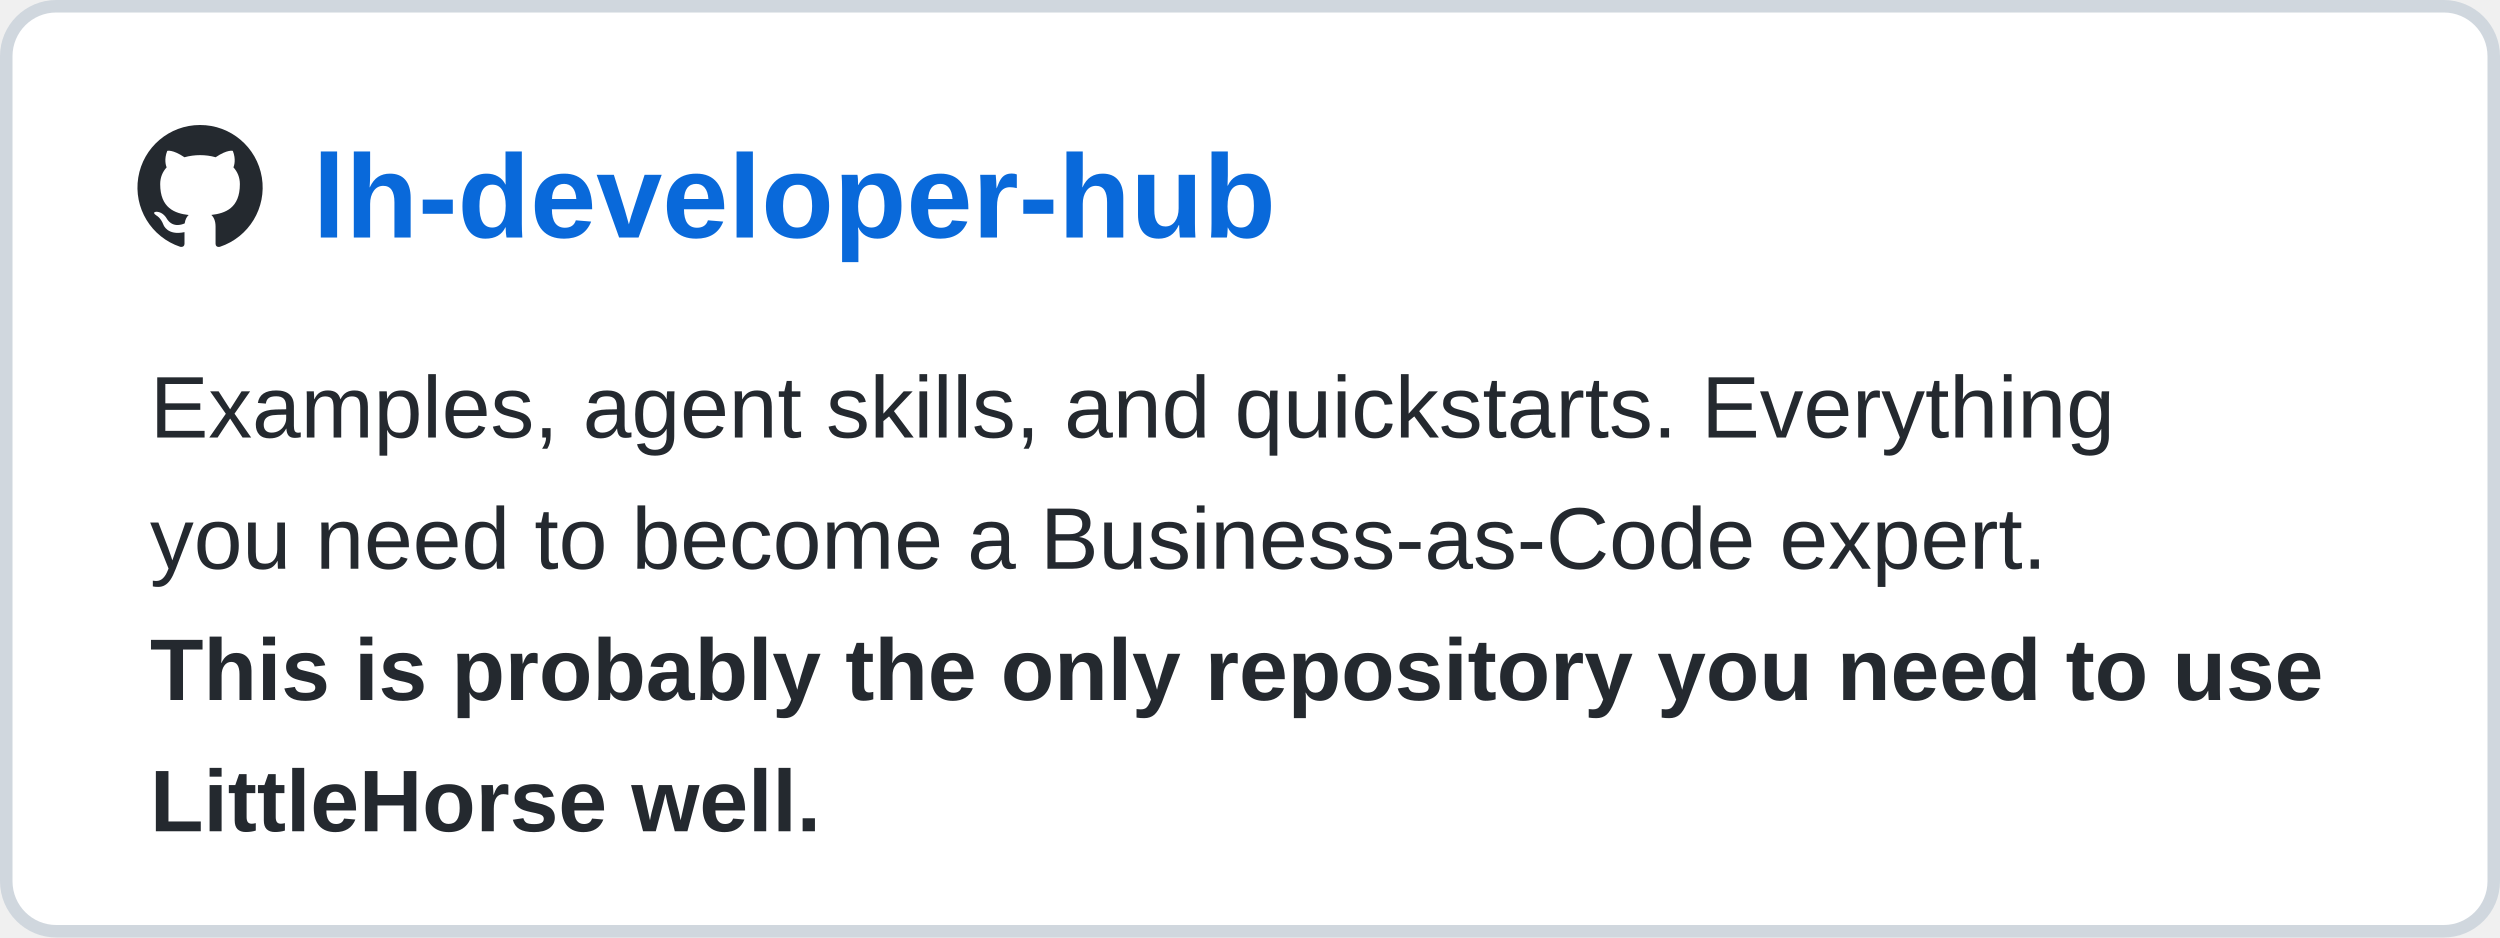
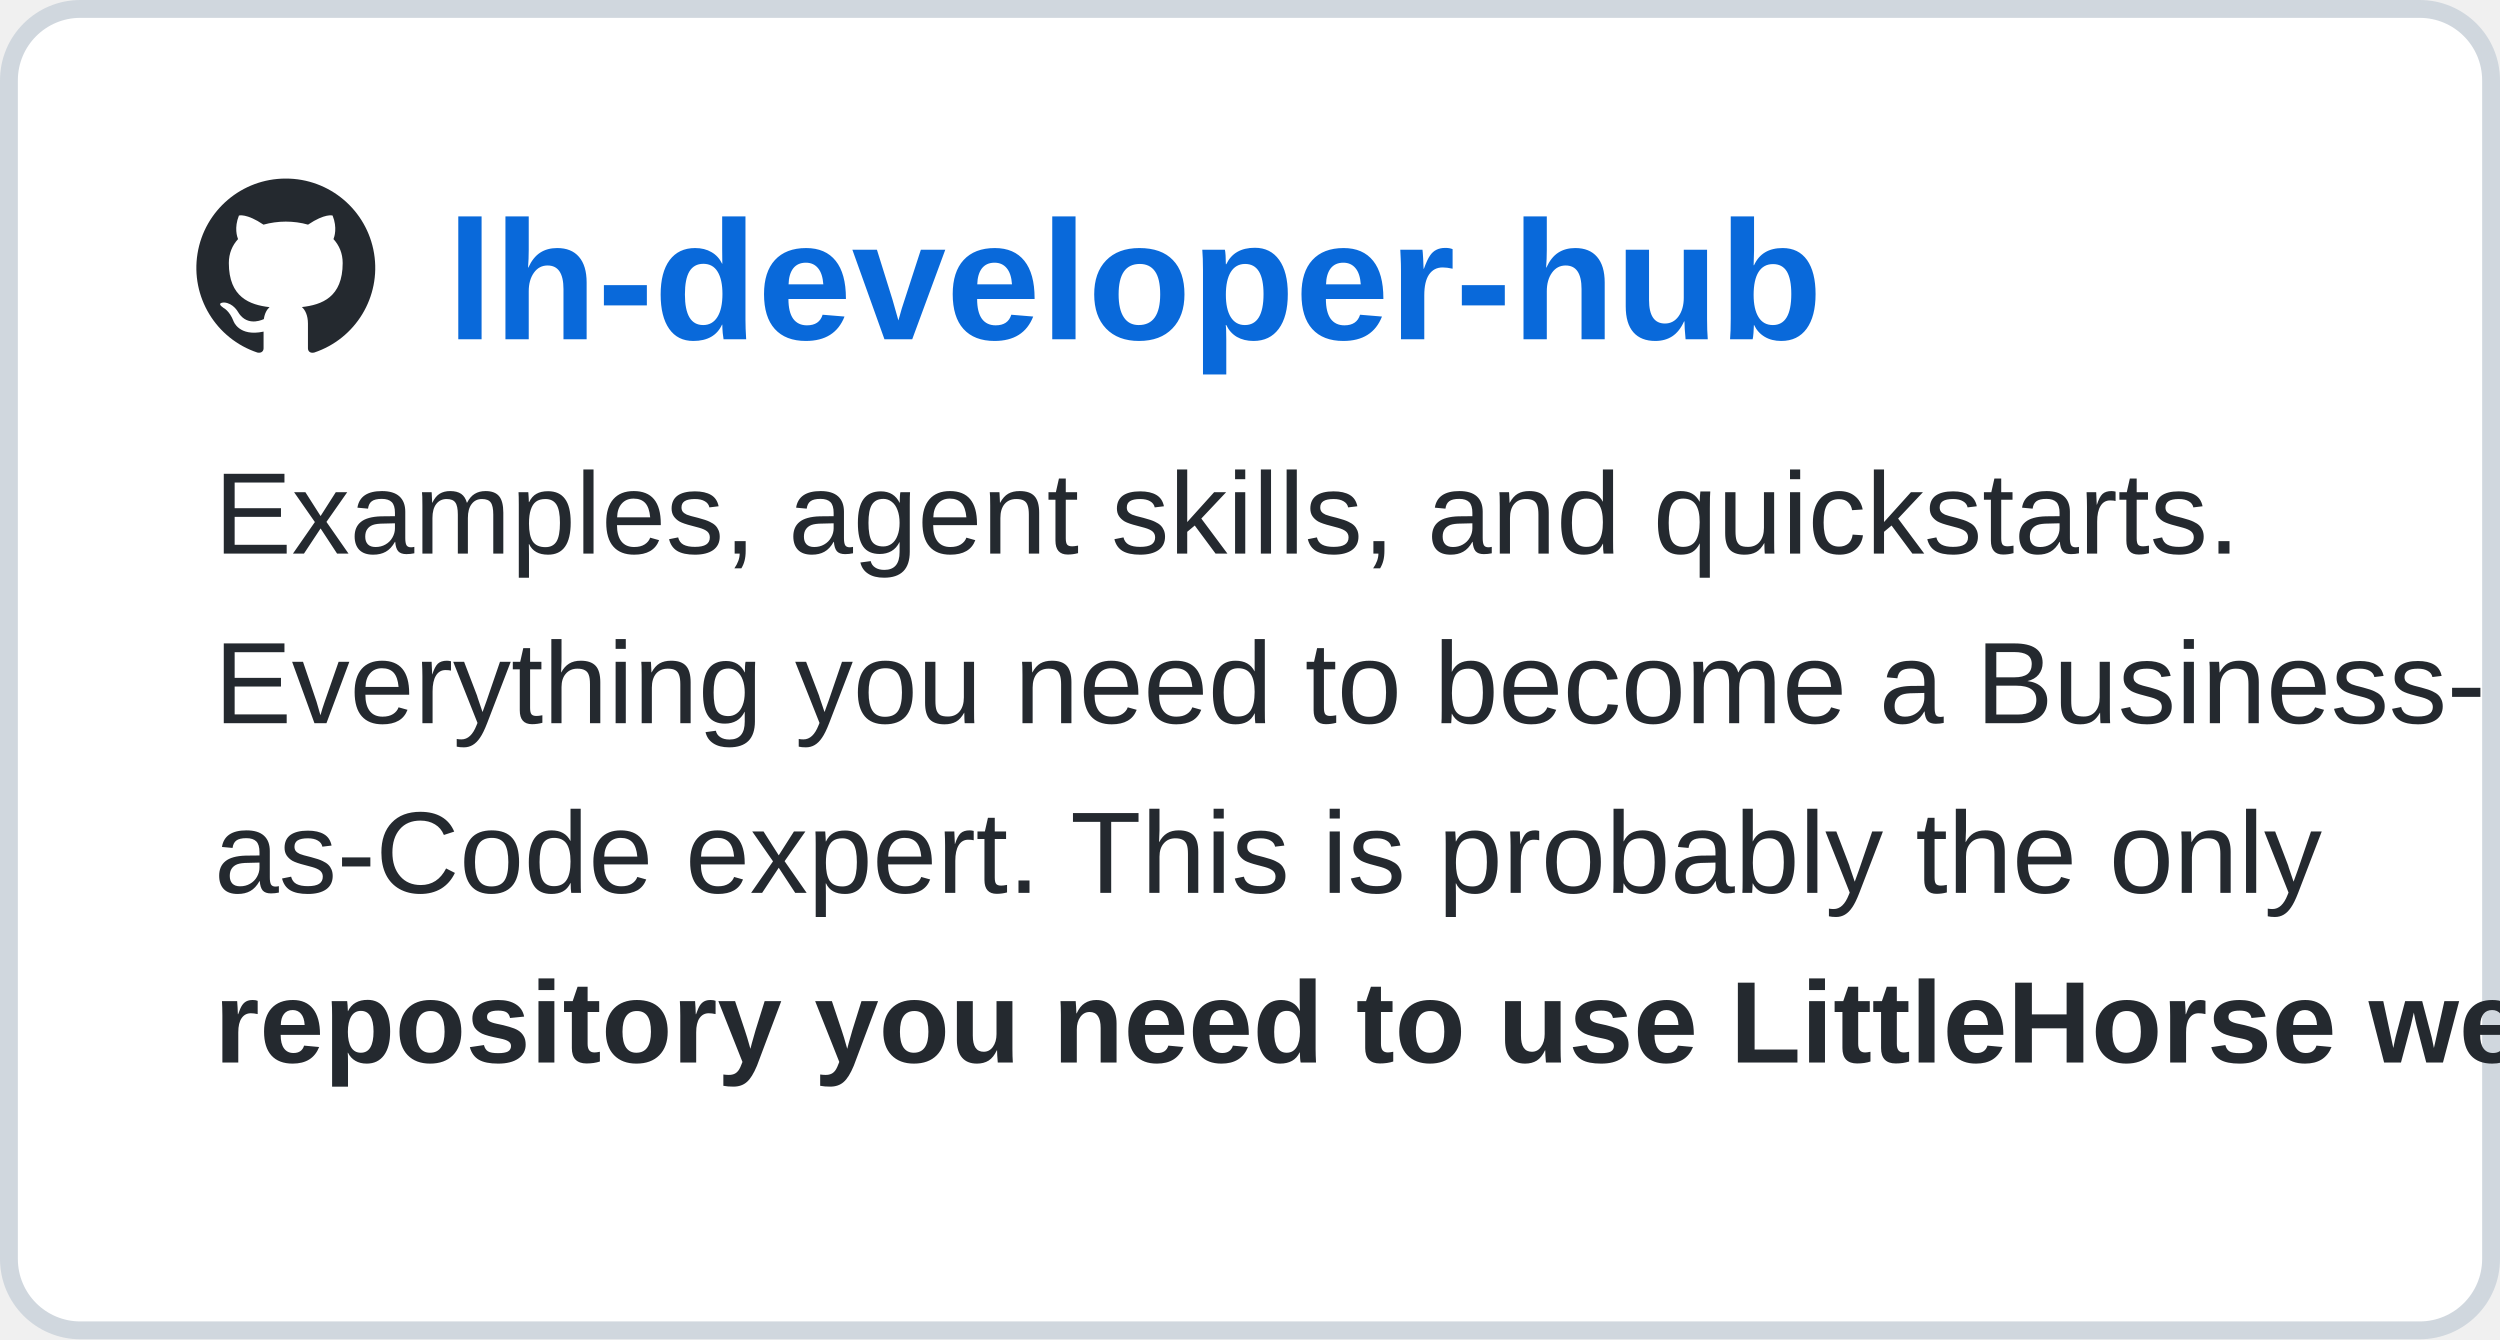
- <svg xmlns="http://www.w3.org/2000/svg" width="400" height="150" viewBox="0 0 400 150">
-   <rect x="1" y="1" width="398" height="148" rx="8" fill="#fff" stroke="#d0d7de" stroke-width="2" />
+ <svg xmlns="http://www.w3.org/2000/svg" width="280" height="150" viewBox="0 0 280 150">
+   <rect x="1" y="1" width="278" height="148" rx="8" fill="#fff" stroke="#d0d7de" stroke-width="2" />
  <g font-family="Arial, sans-serif">
    <path d="M32 20a10 10 0 0 0-3.16 19.49c.5.09.68-.22.68-.48v-1.87c-2.78.6-3.37-1.18-3.37-1.18-.45-1.16-1.11-1.47-1.11-1.47-.91-.62.07-.61.07-.61 1 .07 1.53 1.03 1.53 1.03.89 1.53 2.34 1.09 2.91.83.09-.65.35-1.09.64-1.34-2.22-.25-4.56-1.11-4.56-4.94 0-1.09.39-1.98 1.03-2.68-.1-.25-.45-1.27.1-2.64 0 0 .84-.27 2.75 1.02A9.56 9.56 0 0 1 32 24.82c.85 0 1.7.11 2.5.34 1.91-1.29 2.75-1.02 2.75-1.02.55 1.37.2 2.39.1 2.64.64.7 1.03 1.59 1.03 2.68 0 3.84-2.34 4.68-4.57 4.93.36.31.68.92.68 1.86v2.76c0 .27.18.58.69.48A10 10 0 0 0 32 20Z" fill="#24292f" />
    <text x="50" y="38" fill="#0969da" font-size="19" font-weight="600">lh-developer-hub</text>
-     <text x="24" y="70" fill="#24292f" font-size="14">
-       <tspan x="24" dy="0">Examples, agent skills, and quickstarts. Everything</tspan>
-       <tspan x="24" dy="21">you need to become a Business-as-Code expert.</tspan>
-       <tspan x="24" dy="21" font-weight="600">This is probably the only repository you need to use</tspan>
-       <tspan x="24" dy="21" font-weight="600">LittleHorse well.</tspan>
+     <text x="24" y="62" fill="#24292f" font-size="13">
+       <tspan x="24" dy="0">Examples, agent skills, and quickstarts.</tspan>
+       <tspan x="24" dy="19">Everything you need to become a Business-</tspan>
+       <tspan x="24" dy="19">as-Code expert. This is probably the only</tspan>
+       <tspan x="24" dy="19" font-weight="600">repository you need to use LittleHorse well.</tspan>
    </text>
  </g>
</svg>
